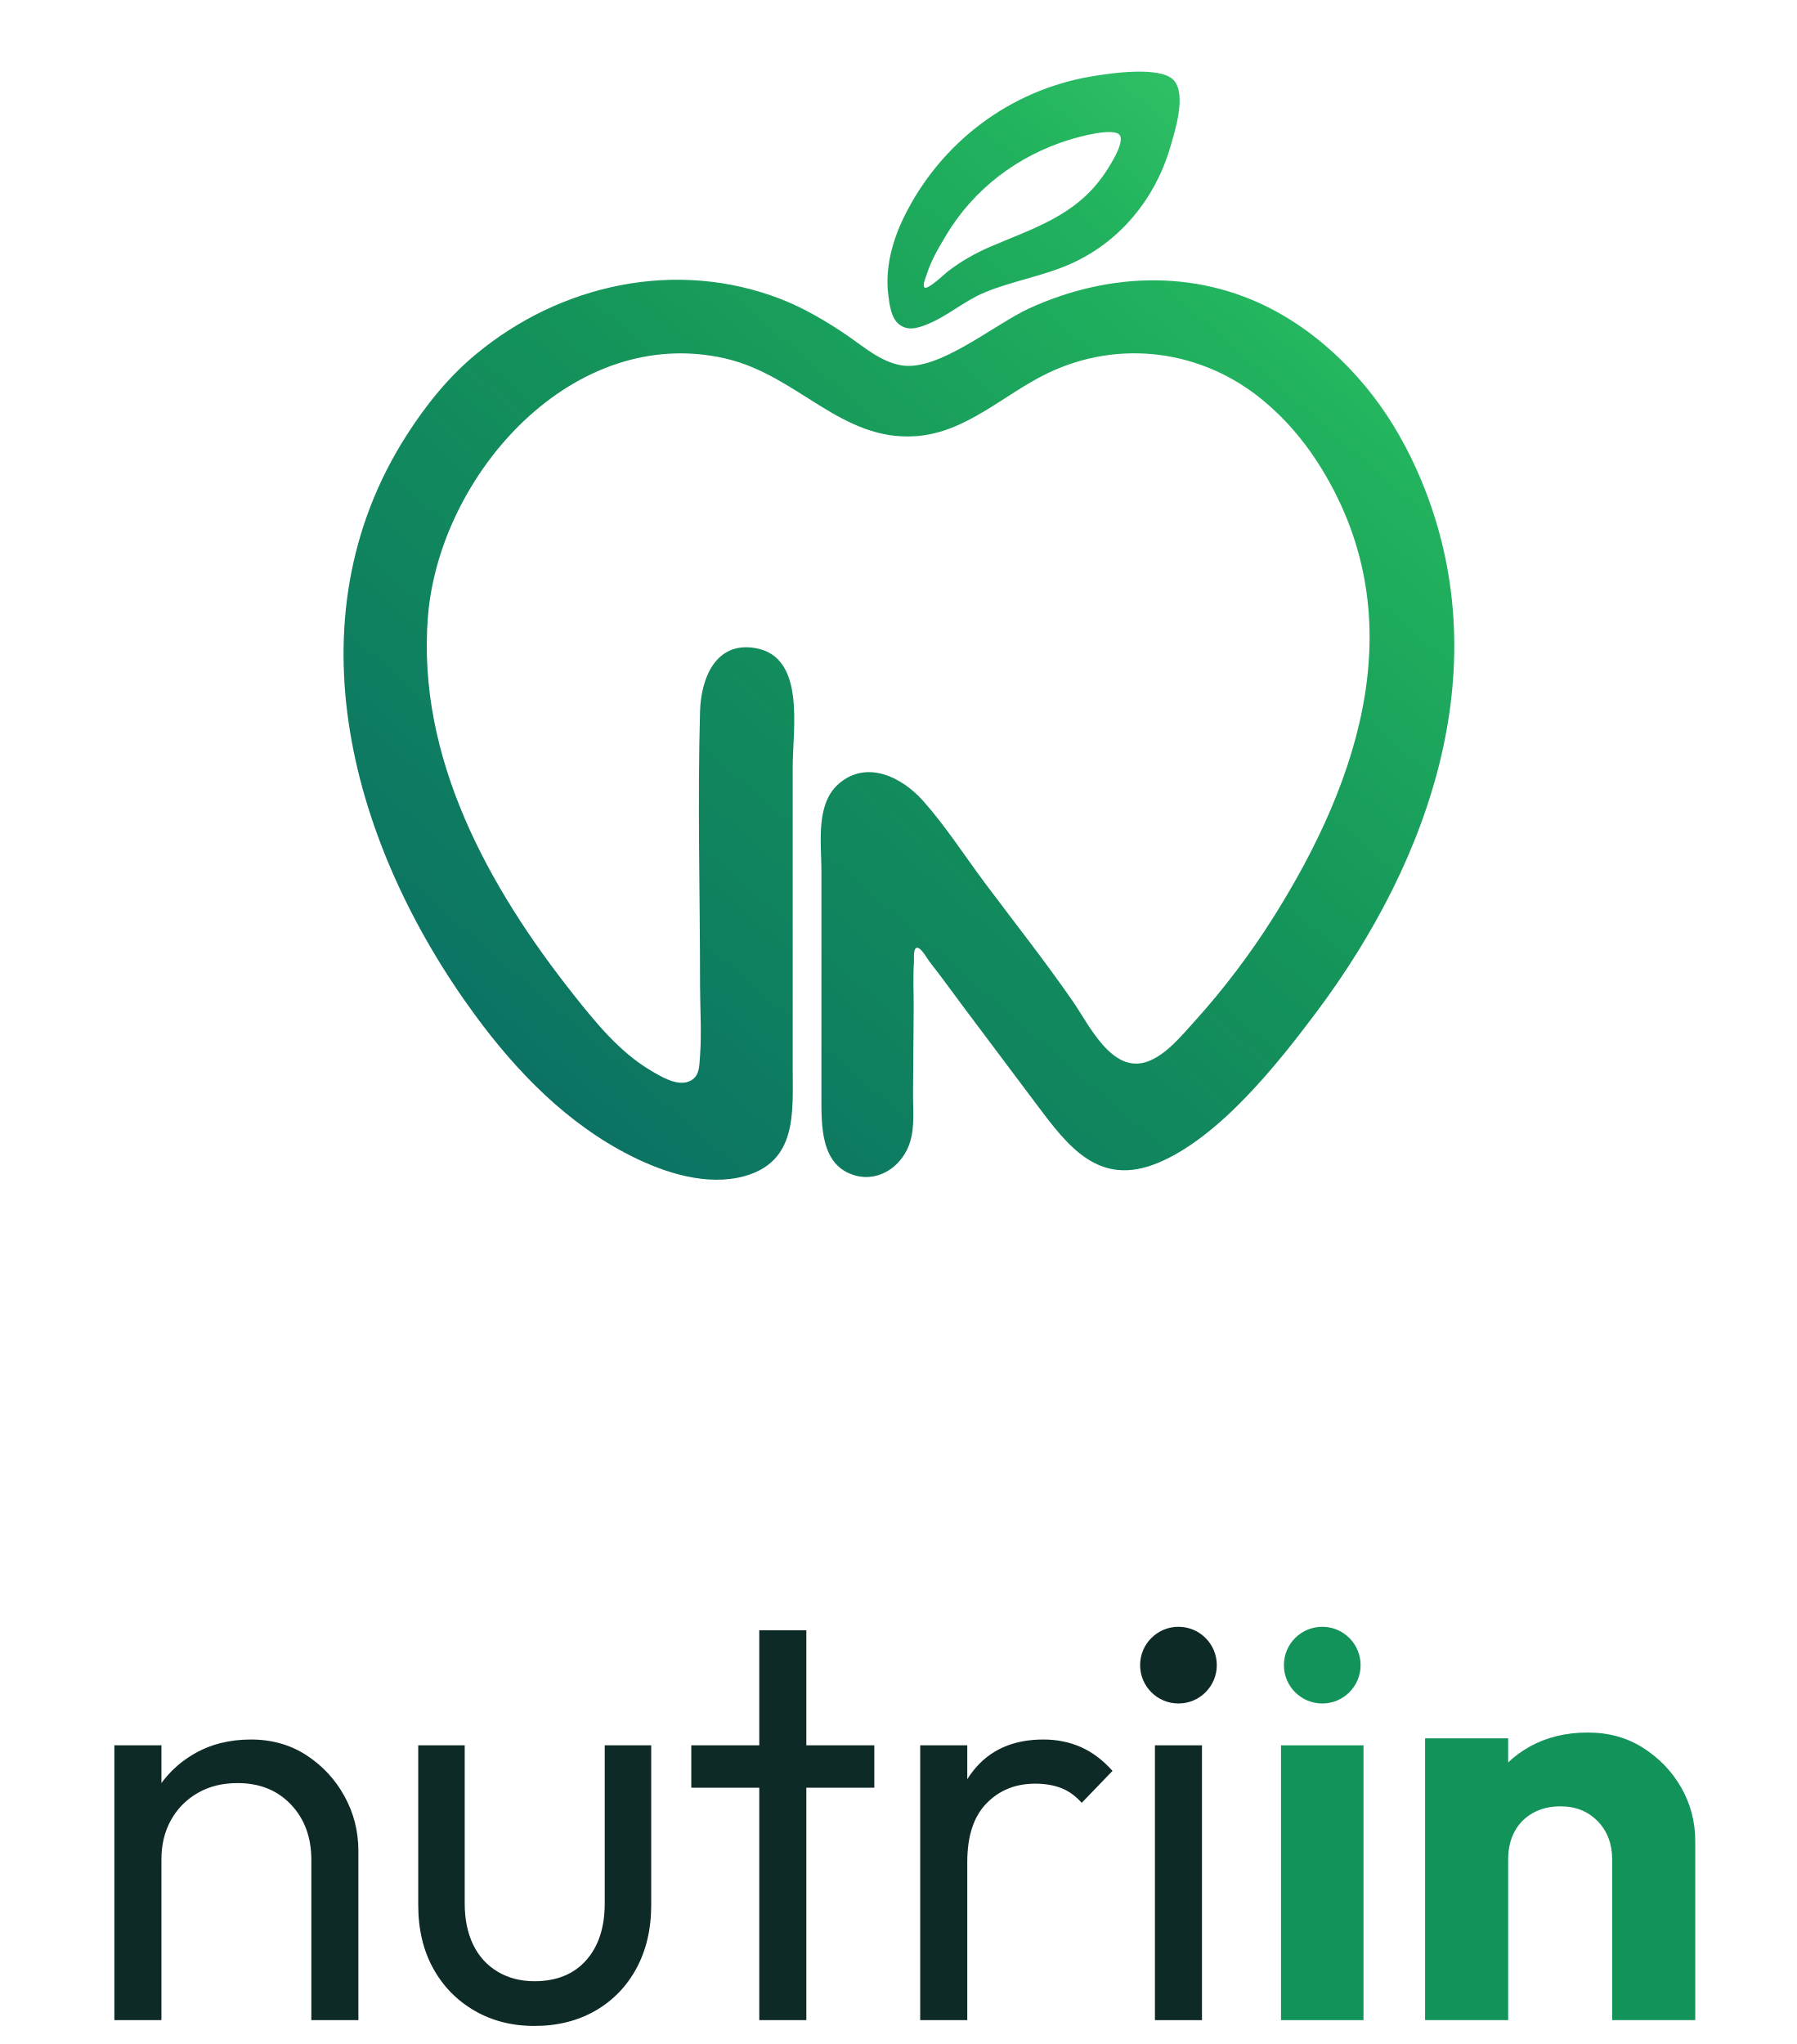
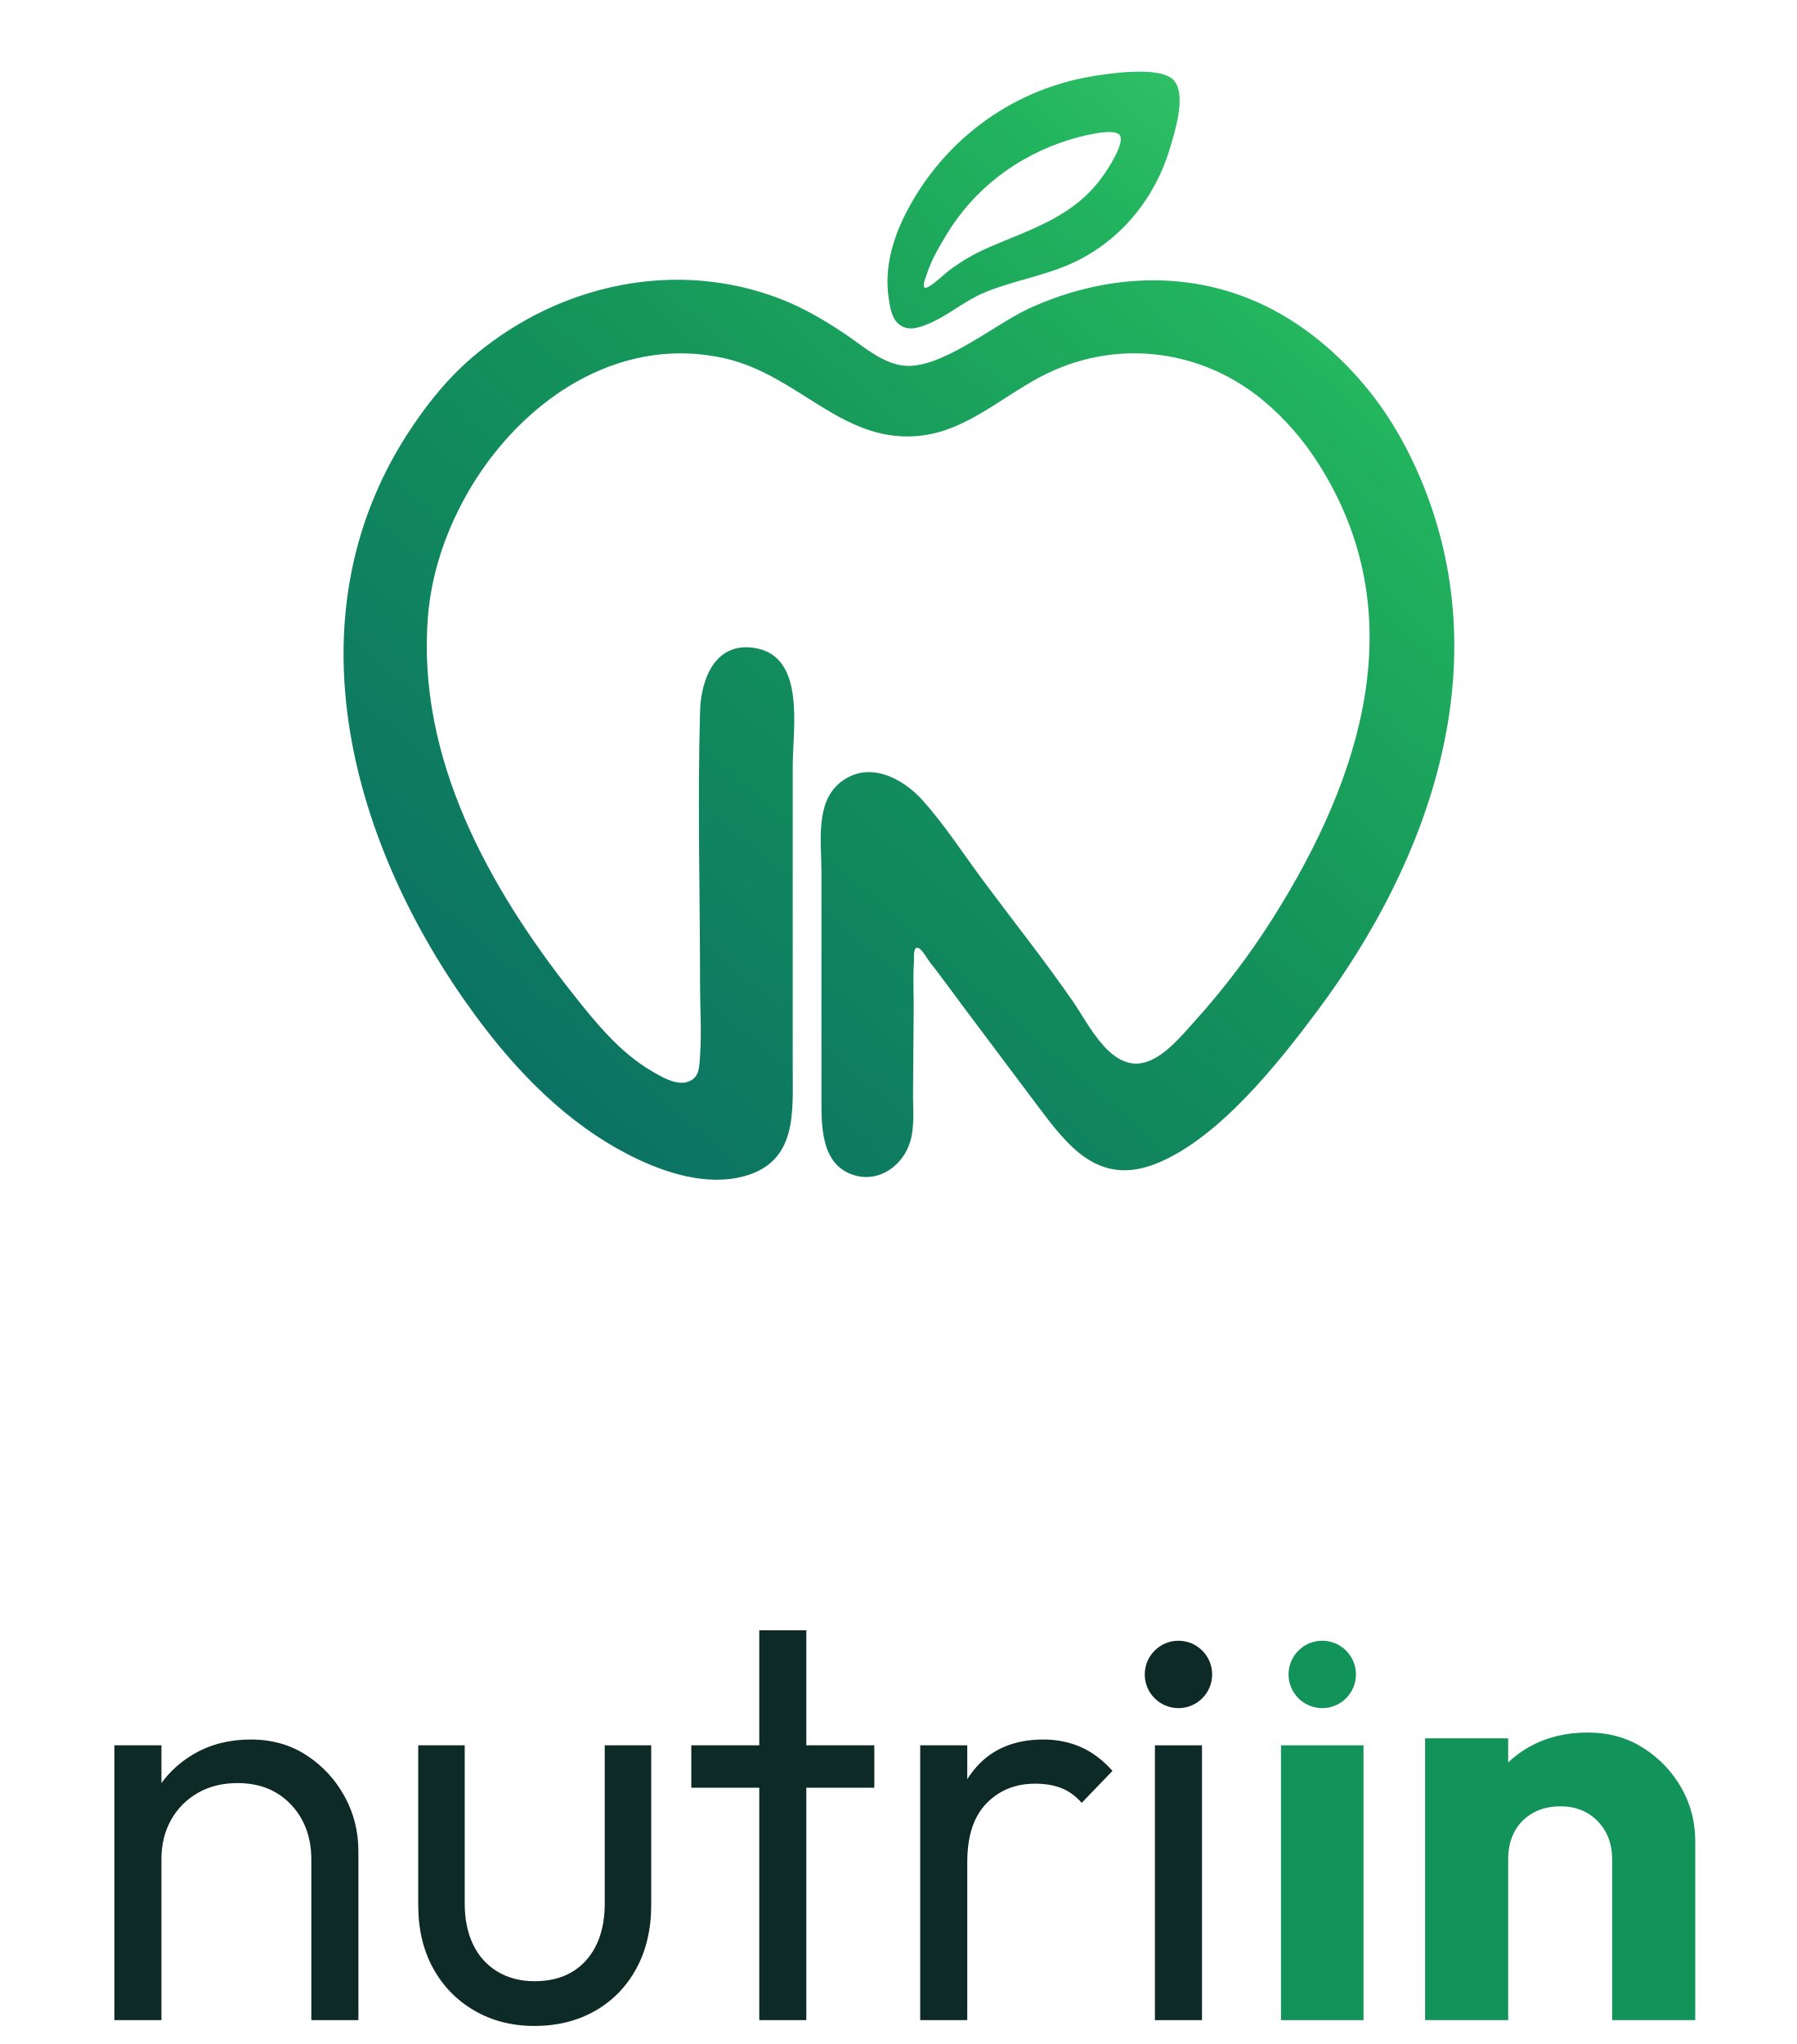
<svg xmlns="http://www.w3.org/2000/svg" viewBox="0 0 1200 1365" role="img" aria-label="Nutriin">
  <defs>
    <linearGradient id="fs" gradientUnits="userSpaceOnUse" x1="260" y1="1040" x2="1000" y2="190">
      <stop offset="0" stop-color="#0A6B66" />
      <stop offset=".5" stop-color="#14935A" />
      <stop offset=".8" stop-color="#22B35E" />
      <stop offset="1" stop-color="#3CCB6E" />
    </linearGradient>
  </defs>
  <g transform="translate(62.25,-114.96) scale(0.87156)">
    <g fill="url(#fs)" fill-rule="evenodd">
      <path d="M293.2,403.4 C272.2,420.7 254.8,442.5 240.2,465.3 C148.8,608.1 198.7,781.4 292.1,909.0 C324.4,953.1 363.2,993.1 412.5,1017.8 C438.0,1030.6 470.4,1041.0 499.0,1033.1 C539.4,1021.9 536.0,984.6 536.0,951.1 C536.0,873.8 536.0,796.4 536.0,719.1 C536.0,690.6 546.1,635.2 507.5,628.5 C476.7,623.1 465.7,652.1 465.0,676.8 C463.0,746.6 465.0,816.9 465.0,886.8 C465.0,904.6 466.3,923.0 465.0,940.8 C464.3,948.7 465.0,957.2 456.3,960.6 C447.0,964.2 434.9,956.7 427.3,952.2 C403.5,938.2 384.7,915.1 367.8,893.7 C302.9,811.7 247.8,712.3 256.5,604.2 C265.3,495.3 367.8,379.4 484.9,406.7 C540.2,419.7 573.1,470.1 630.2,466.1 C669.4,463.4 698.0,433.7 731.9,417.6 C786.5,391.6 849.6,400.0 896.2,438.5 C912.7,452.1 926.8,468.4 938.3,486.3 C1012.7,602.3 971.8,727.6 904.3,834.8 C886.6,862.9 866.3,889.7 844.0,914.4 C834.2,925.2 822.3,940.0 808.1,945.2 C780.8,955.3 763.2,917.3 750.7,899.2 C729.1,868.0 705.4,838.1 682.7,807.7 C667.3,787.0 652.9,764.6 635.8,745.4 C620.0,727.7 593.5,714.1 572.0,731.8 C553.2,747.3 558.0,777.7 558.0,799.2 C558.0,856.6 558.0,913.9 558.0,971.2 C558.0,993.6 556.9,1025.4 584.3,1032.7 C603.2,1037.7 620.7,1024.4 626.0,1006.7 C629.6,994.9 628.1,981.2 628.2,969.0 C628.4,947.0 628.5,925.0 628.7,903.0 C628.7,891.8 628.1,880.3 628.9,869.1 C629.1,867.1 628.0,858.1 631.4,858.1 C634.7,858.2 639.2,866.8 641.0,869.0 C650.1,880.5 658.6,892.5 667.4,904.2 C685.8,928.7 704.2,953.2 722.6,977.8 C747.0,1010.3 770.5,1041.9 816.2,1022.8 C863.3,1003.1 908.0,946.6 937.9,906.6 C1025.4,789.4 1076.9,640.8 1017.2,498.9 C1007.6,476.1 995.6,454.6 980.5,435.0 C961.4,410.4 937.8,388.6 910.8,373.0 C850.2,337.9 779.7,339.6 717.2,368.2 C690.0,380.7 647.6,416.8 619.1,411.8 C603.2,409.0 590.6,397.7 577.7,388.9 C562.0,378.2 544.8,368.0 527.0,361.1 C447.0,330.0 358.0,349.5 293.2,403.4Z M828.1,193.5 C818.1,182.2 778.9,188.1 765.2,190.4 C702.3,200.9 649.0,241.3 621.0,298.7 C612.1,317.2 606.6,337.8 609.3,358.4 C610.2,365.3 611.3,375.0 616.9,379.9 C623.8,385.9 631.6,383.4 639.3,380.3 C654.5,374.2 667.4,362.5 682.8,356.1 C704.8,346.9 729.2,343.3 750.9,333.2 C787.1,316.4 813.4,284.2 824.8,246.3 C828.6,233.5 838.0,204.8 828.1,193.5Z M786.7,235.6 C790.6,241.8 777.4,261.6 773.6,266.9 C751.9,297.5 720.1,306.9 687.3,321.0 C675.5,326.1 664.9,332.1 654.7,340.0 C652.4,341.8 639.0,354.6 636.9,352.1 C635.3,350.2 638.1,344.1 638.7,342.2 C642.0,331.4 648.0,321.5 653.7,311.9 C674.9,276.6 708.4,251.3 747.6,239.1 C754.0,237.1 782.5,229.0 786.7,235.6Z" />
    </g>
  </g>
  <g transform="translate(50,1349.065) scale(0.3880071)">
    <g fill="#0E2A27">
      <path d="M407 0L407 -276Q407 -334 372 -371Q337 -408 280 -408Q241 -408 211.5 -391Q182 -374 165.5 -344.5Q149 -315 149 -277L114 -296Q114 -350 138.5 -392Q163 -434 205.5 -458.5Q248 -483 303 -483Q357 -483 398.5 -456Q440 -429 464 -385.5Q488 -342 488 -291L488 0ZM68 0L68 -473L149 -473L149 0ZM791 10Q733 10 687.5 -16.5Q642 -43 616.5 -89.5Q591 -136 591 -198L591 -473L671 -473L671 -201Q671 -160 685.5 -130Q700 -100 727.5 -83.5Q755 -67 791 -67Q848 -67 880 -103Q912 -139 912 -201L912 -473L992 -473L992 -198Q992 -136 966.5 -89Q941 -42 895.5 -16Q850 10 791 10ZM1178 0L1178 -671L1259 -671L1259 0ZM1061 -400L1061 -473L1376 -473L1376 -400ZM1455 0L1455 -473L1536 -473L1536 0ZM1536 -272L1504 -286Q1504 -376 1546.5 -429.5Q1589 -483 1667 -483Q1702 -483 1731.5 -470Q1761 -457 1786 -429L1733 -374Q1717 -392 1697.5 -399.5Q1678 -407 1653 -407Q1602 -407 1569 -373Q1536 -339 1536 -272Z" />
      <g transform="translate(1791,0)">
        <path d="M68 0L68 -473L149 -473L149 0Z" />
      </g>
-       <circle cx="1899.5" cy="-611" r="66" />
+       <circle cx="1899.5" cy="-595" r="58" />
    </g>
    <g fill="#12935A">
      <g transform="translate(2020,0)">
        <path d="M56 0L56 -473L198 -473L198 0Z" />
      </g>
      <g transform="translate(2268,0)">
        <path d="M378 0L378 -276Q378 -317 353 -342.5Q328 -368 289 -368Q262 -368 241.5 -356.5Q221 -345 210 -324.5Q199 -304 199 -277L143 -304Q143 -361 168 -404Q193 -447 236.5 -471Q280 -495 336 -495Q390 -495 431.5 -468.5Q473 -442 497 -400Q521 -358 521 -308L521 0ZM56 0L56 -485L199 -485L199 0Z" />
      </g>
-       <circle cx="2147.0" cy="-611" r="66" />
+       <circle cx="2147.0" cy="-595" r="58" />
    </g>
  </g>
</svg>
